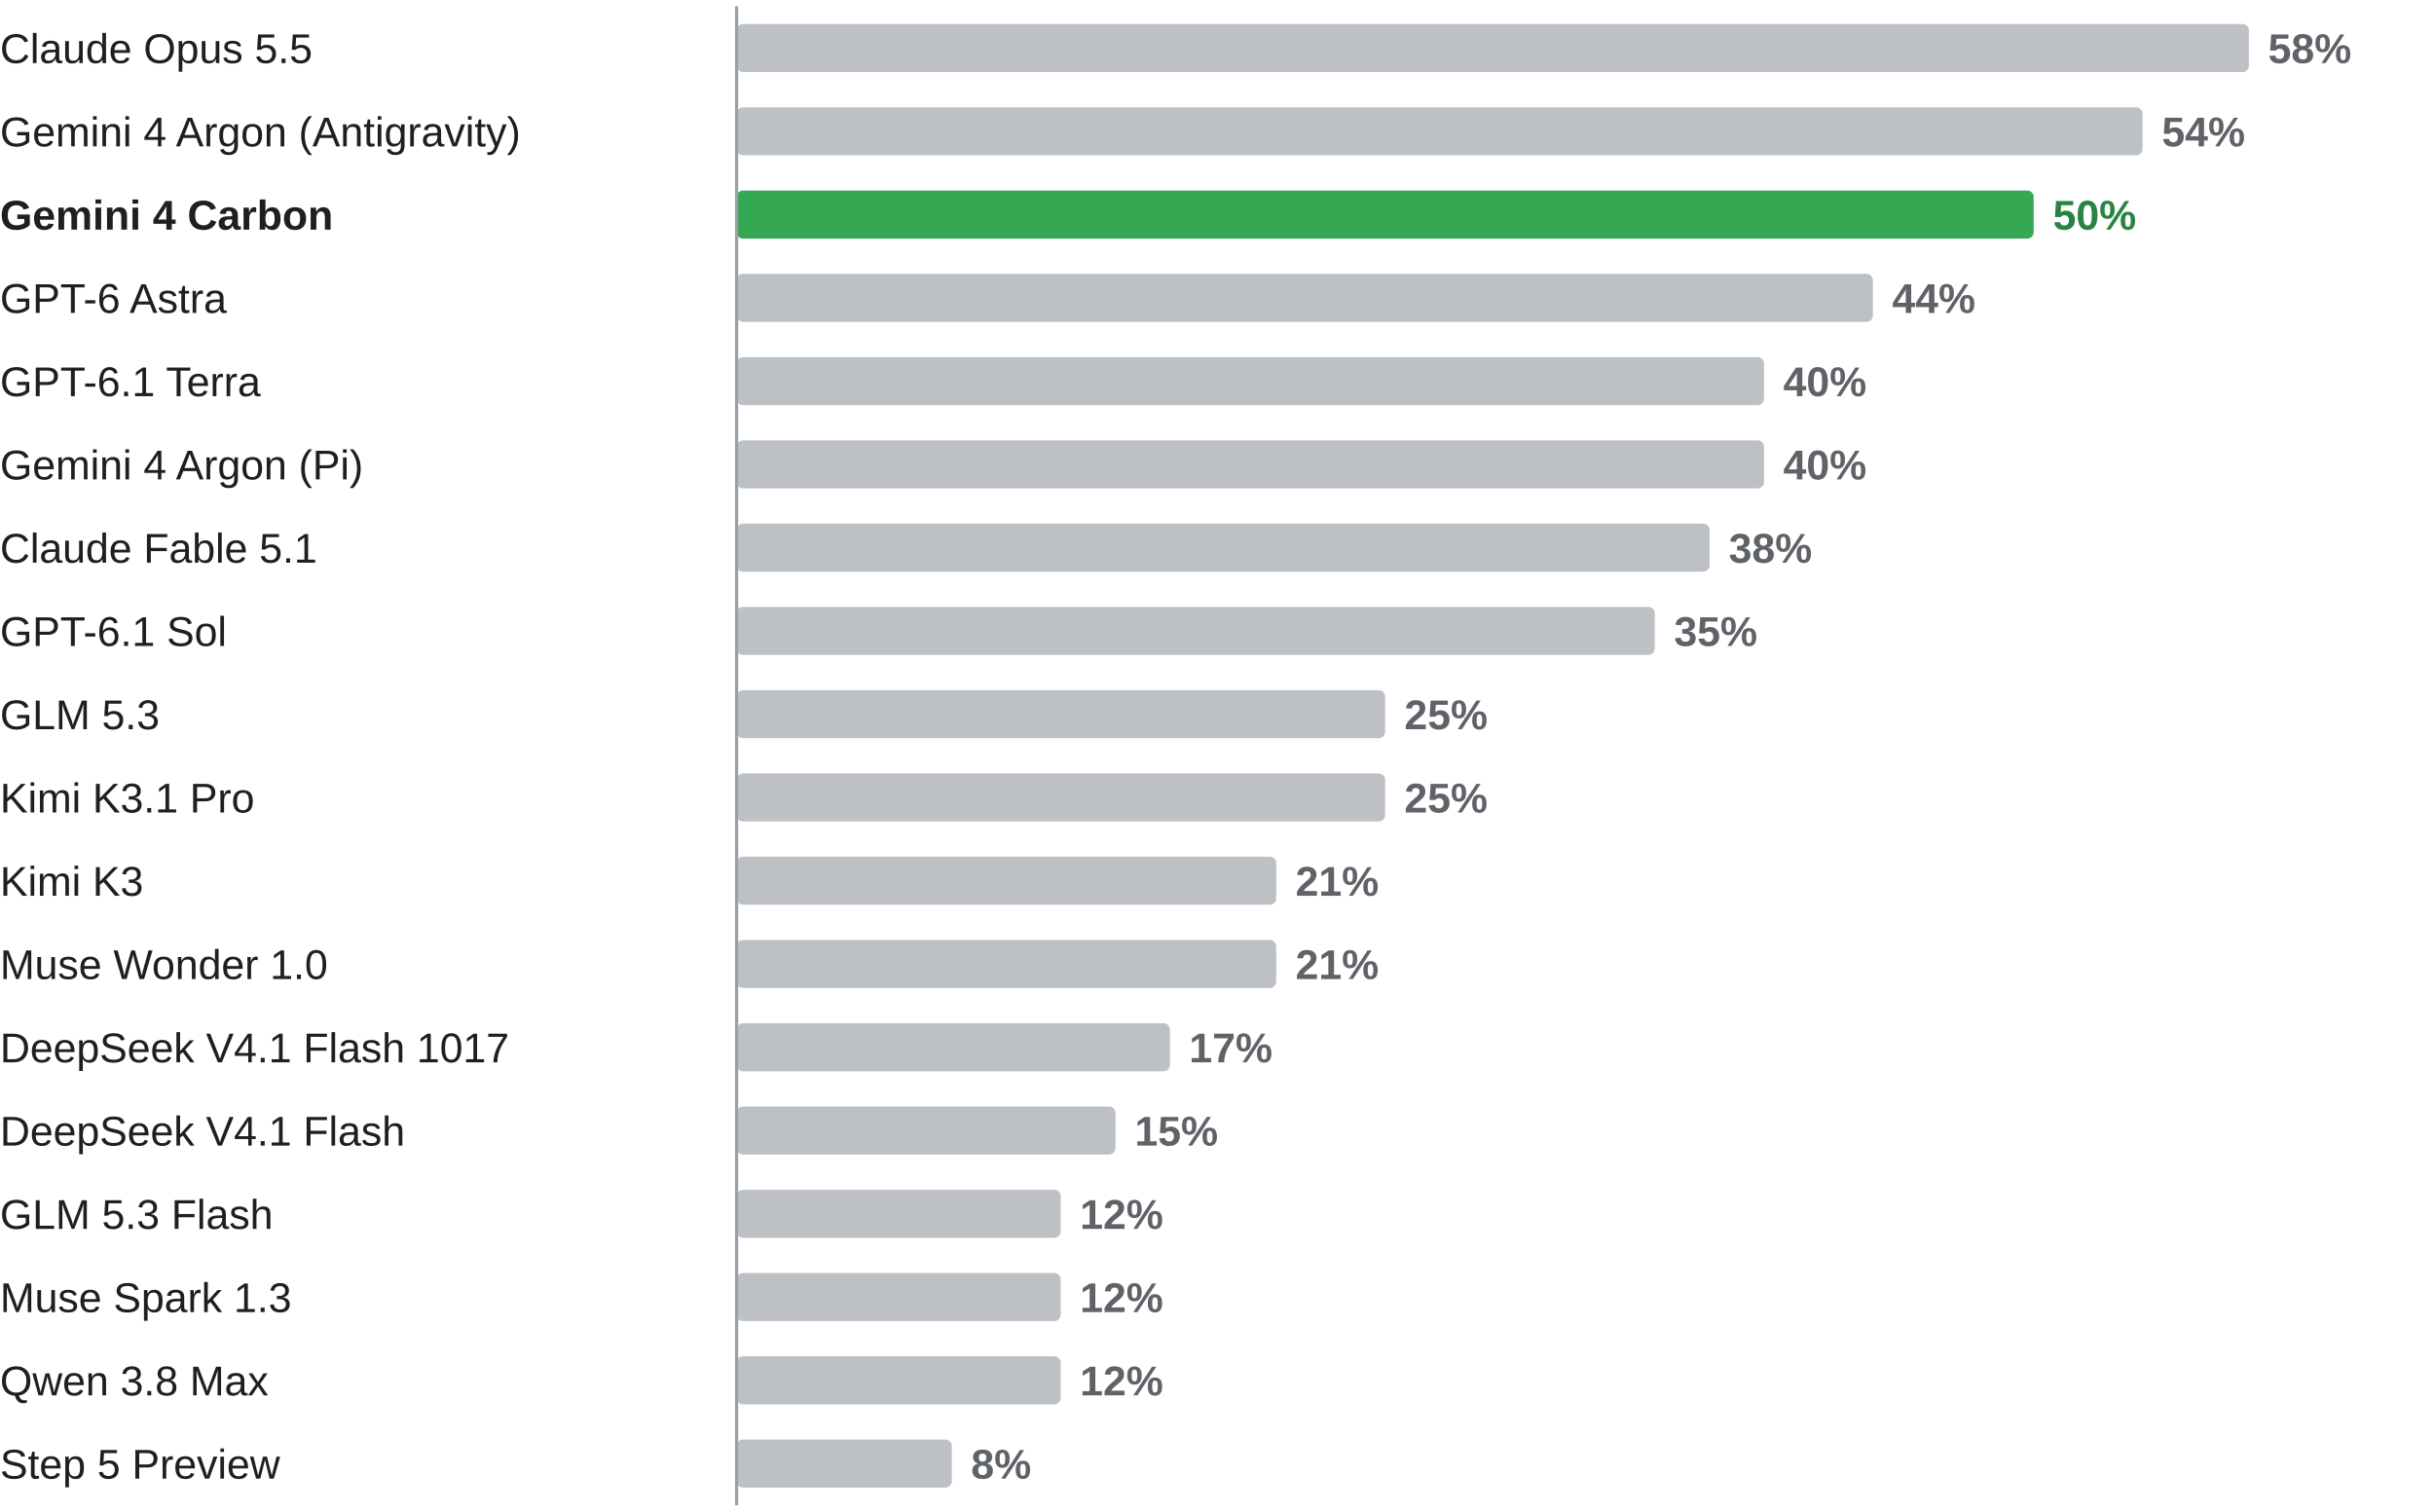
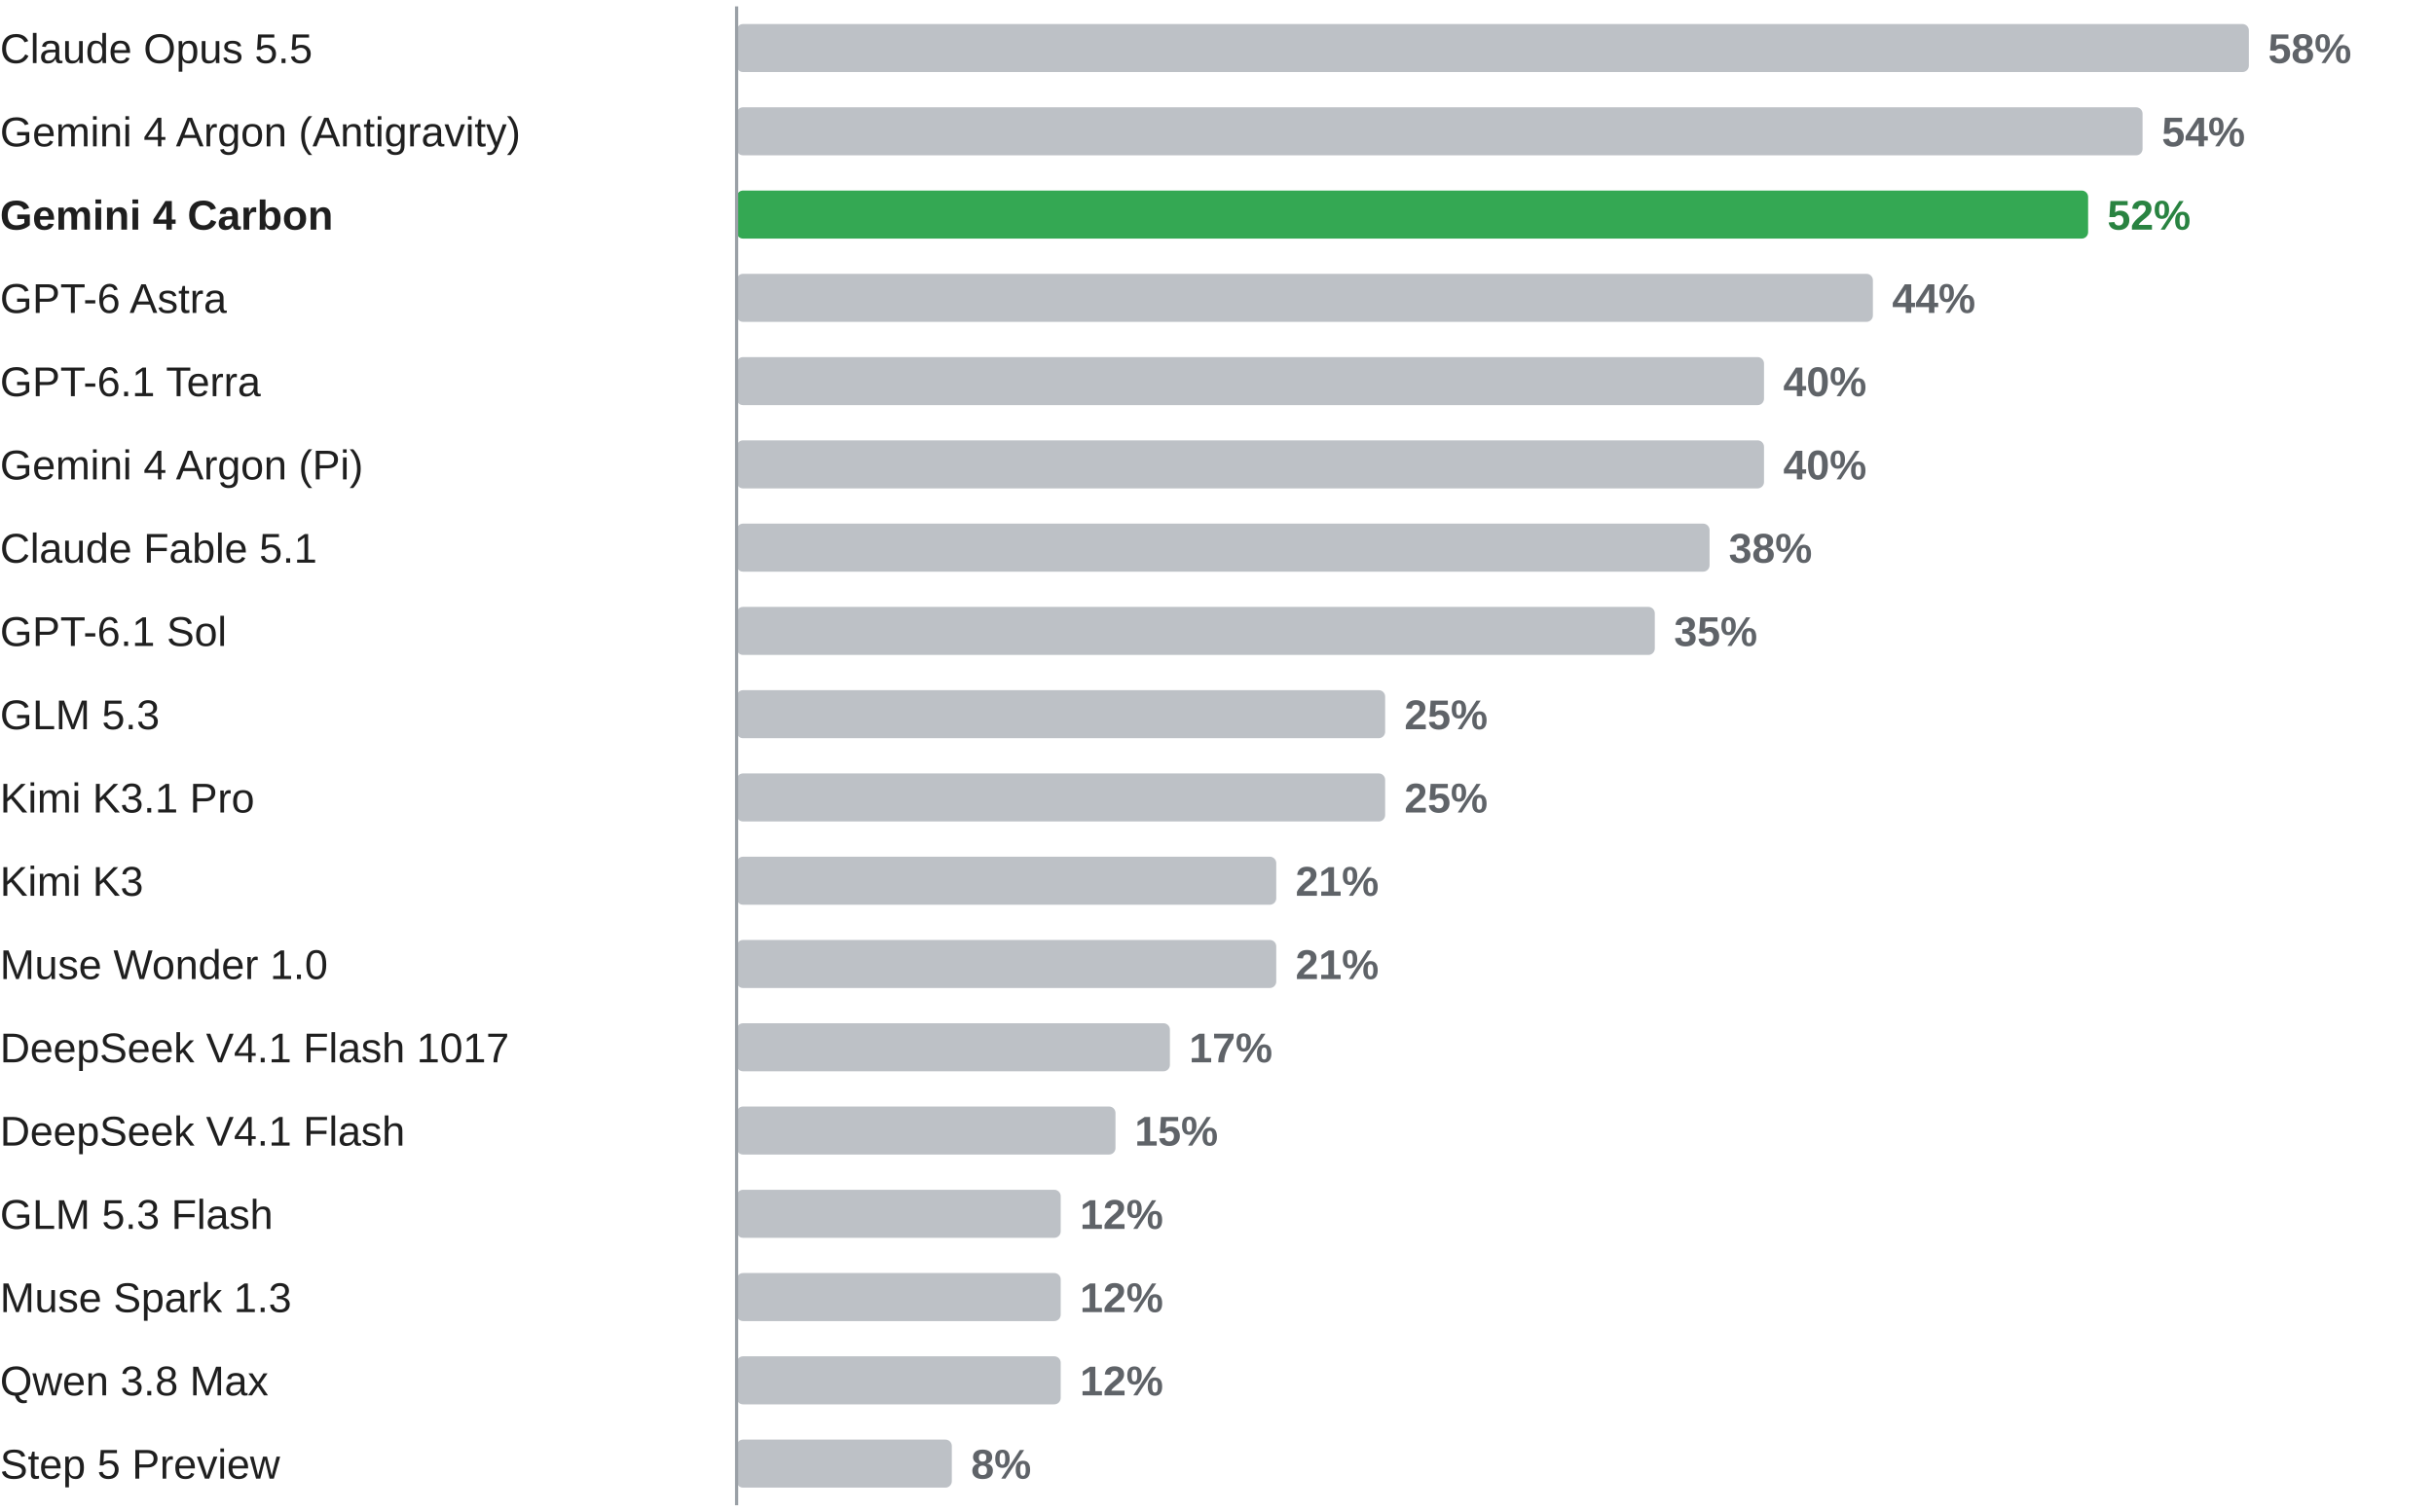
- <svg xmlns="http://www.w3.org/2000/svg" class="wide" viewBox="0 0 760 472" font-family="'Hanken Grotesk', 'Helvetica Neue', Arial, sans-serif" role="img" aria-label="Pass rate on 48 tasks, by model: Claude Opus 5.5 58%, Gemini 4 Argon (Antigravity) 54%, Gemini 4 Carbon 50%, GPT-6 Astra 44%, GPT-6.1 Terra 40%, Gemini 4 Argon (Pi) 40%, Claude Fable 5.1 38%, GPT-6.1 Sol 35%, GLM 5.3 25%, Kimi K3.1 Pro 25%, Kimi K3 21%, Muse Wonder 1.0 21%, DeepSeek V4.1 Flash 1017 17%, DeepSeek V4.1 Flash 15%, GLM 5.3 Flash 12%, Muse Spark 1.3 12%, Qwen 3.8 Max 12%, Step 5 Preview 8%.">
+ <svg xmlns="http://www.w3.org/2000/svg" class="wide" viewBox="0 0 760 472" font-family="'Hanken Grotesk', 'Helvetica Neue', Arial, sans-serif" role="img" aria-label="Pass rate on 48 tasks, by model: Claude Opus 5.5 58%, Gemini 4 Argon (Antigravity) 54%, Gemini 4 Carbon 52%, GPT-6 Astra 44%, GPT-6.1 Terra 40%, Gemini 4 Argon (Pi) 40%, Claude Fable 5.1 38%, GPT-6.1 Sol 35%, GLM 5.3 25%, Kimi K3.1 Pro 25%, Kimi K3 21%, Muse Wonder 1.0 21%, DeepSeek V4.1 Flash 1017 17%, DeepSeek V4.1 Flash 15%, GLM 5.3 Flash 12%, Muse Spark 1.3 12%, Qwen 3.8 Max 12%, Step 5 Preview 8%.">
  <text x="0.0" y="19.7" font-size="13" font-weight="500" fill="#1f1f1f">Claude Opus 5.5</text>
  <rect x="230.0" y="7.5" width="472.2" height="15" rx="2" fill="#bdc1c6" />
  <text x="708.2" y="19.7" font-size="13" font-weight="600" fill="#5f6368">58%</text>
  <text x="0.0" y="45.7" font-size="13" font-weight="500" fill="#1f1f1f">Gemini 4 Argon (Antigravity)</text>
  <rect x="230.0" y="33.5" width="439.0" height="15" rx="2" fill="#bdc1c6" />
  <text x="675.0" y="45.7" font-size="13" font-weight="600" fill="#5f6368">54%</text>
  <text x="0.0" y="71.7" font-size="13" font-weight="600" fill="#1f1f1f">Gemini 4 Carbon</text>
-   <rect x="230.0" y="59.5" width="405.0" height="15" rx="2" fill="#34a853" />
-   <text x="641.0" y="71.7" font-size="13" font-weight="600" fill="#298341">50%</text>
+   <rect x="230.0" y="59.5" width="422.0" height="15" rx="2" fill="#34a853" />
+   <text x="658.0" y="71.7" font-size="13" font-weight="600" fill="#298341">52%</text>
  <text x="0.0" y="97.7" font-size="13" font-weight="500" fill="#1f1f1f">GPT-6 Astra</text>
  <rect x="230.0" y="85.5" width="354.8" height="15" rx="2" fill="#bdc1c6" />
  <text x="590.8" y="97.7" font-size="13" font-weight="600" fill="#5f6368">44%</text>
  <text x="0.0" y="123.7" font-size="13" font-weight="500" fill="#1f1f1f">GPT-6.1 Terra</text>
  <rect x="230.0" y="111.5" width="320.8" height="15" rx="2" fill="#bdc1c6" />
  <text x="556.8" y="123.7" font-size="13" font-weight="600" fill="#5f6368">40%</text>
  <text x="0.0" y="149.7" font-size="13" font-weight="500" fill="#1f1f1f">Gemini 4 Argon (Pi)</text>
  <rect x="230.0" y="137.5" width="320.8" height="15" rx="2" fill="#bdc1c6" />
  <text x="556.8" y="149.7" font-size="13" font-weight="600" fill="#5f6368">40%</text>
  <text x="0.0" y="175.7" font-size="13" font-weight="500" fill="#1f1f1f">Claude Fable 5.1</text>
  <rect x="230.0" y="163.5" width="303.8" height="15" rx="2" fill="#bdc1c6" />
  <text x="539.8" y="175.7" font-size="13" font-weight="600" fill="#5f6368">38%</text>
  <text x="0.0" y="201.7" font-size="13" font-weight="500" fill="#1f1f1f">GPT-6.1 Sol</text>
  <rect x="230.0" y="189.5" width="286.7" height="15" rx="2" fill="#bdc1c6" />
  <text x="522.7" y="201.7" font-size="13" font-weight="600" fill="#5f6368">35%</text>
  <text x="0.0" y="227.7" font-size="13" font-weight="500" fill="#1f1f1f">GLM 5.3</text>
  <rect x="230.0" y="215.5" width="202.5" height="15" rx="2" fill="#bdc1c6" />
  <text x="438.5" y="227.7" font-size="13" font-weight="600" fill="#5f6368">25%</text>
  <text x="0.0" y="253.7" font-size="13" font-weight="500" fill="#1f1f1f">Kimi K3.1 Pro</text>
  <rect x="230.0" y="241.5" width="202.5" height="15" rx="2" fill="#bdc1c6" />
  <text x="438.5" y="253.7" font-size="13" font-weight="600" fill="#5f6368">25%</text>
  <text x="0.0" y="279.7" font-size="13" font-weight="500" fill="#1f1f1f">Kimi K3</text>
  <rect x="230.0" y="267.5" width="168.5" height="15" rx="2" fill="#bdc1c6" />
  <text x="404.5" y="279.7" font-size="13" font-weight="600" fill="#5f6368">21%</text>
  <text x="0.0" y="305.7" font-size="13" font-weight="500" fill="#1f1f1f">Muse Wonder 1.0</text>
  <rect x="230.0" y="293.5" width="168.5" height="15" rx="2" fill="#bdc1c6" />
  <text x="404.5" y="305.7" font-size="13" font-weight="600" fill="#5f6368">21%</text>
  <text x="0.0" y="331.7" font-size="13" font-weight="500" fill="#1f1f1f">DeepSeek V4.1 Flash 1017</text>
  <rect x="230.0" y="319.5" width="135.3" height="15" rx="2" fill="#bdc1c6" />
  <text x="371.3" y="331.7" font-size="13" font-weight="600" fill="#5f6368">17%</text>
  <text x="0.0" y="357.7" font-size="13" font-weight="500" fill="#1f1f1f">DeepSeek V4.1 Flash</text>
  <rect x="230.0" y="345.5" width="118.3" height="15" rx="2" fill="#bdc1c6" />
  <text x="354.3" y="357.7" font-size="13" font-weight="600" fill="#5f6368">15%</text>
  <text x="0.0" y="383.7" font-size="13" font-weight="500" fill="#1f1f1f">GLM 5.3 Flash</text>
  <rect x="230.0" y="371.5" width="101.2" height="15" rx="2" fill="#bdc1c6" />
  <text x="337.2" y="383.7" font-size="13" font-weight="600" fill="#5f6368">12%</text>
  <text x="0.0" y="409.7" font-size="13" font-weight="500" fill="#1f1f1f">Muse Spark 1.3</text>
  <rect x="230.0" y="397.5" width="101.2" height="15" rx="2" fill="#bdc1c6" />
  <text x="337.2" y="409.7" font-size="13" font-weight="600" fill="#5f6368">12%</text>
  <text x="0.0" y="435.7" font-size="13" font-weight="500" fill="#1f1f1f">Qwen 3.8 Max</text>
  <rect x="230.0" y="423.5" width="101.2" height="15" rx="2" fill="#bdc1c6" />
  <text x="337.2" y="435.7" font-size="13" font-weight="600" fill="#5f6368">12%</text>
  <text x="0.0" y="461.7" font-size="13" font-weight="500" fill="#1f1f1f">Step 5 Preview</text>
  <rect x="230.0" y="449.5" width="67.2" height="15" rx="2" fill="#bdc1c6" />
  <text x="303.2" y="461.7" font-size="13" font-weight="600" fill="#5f6368">8%</text>
  <line x1="230.0" x2="230.0" y1="2" y2="470" stroke="#9aa0a6" stroke-width="1" />
</svg>
